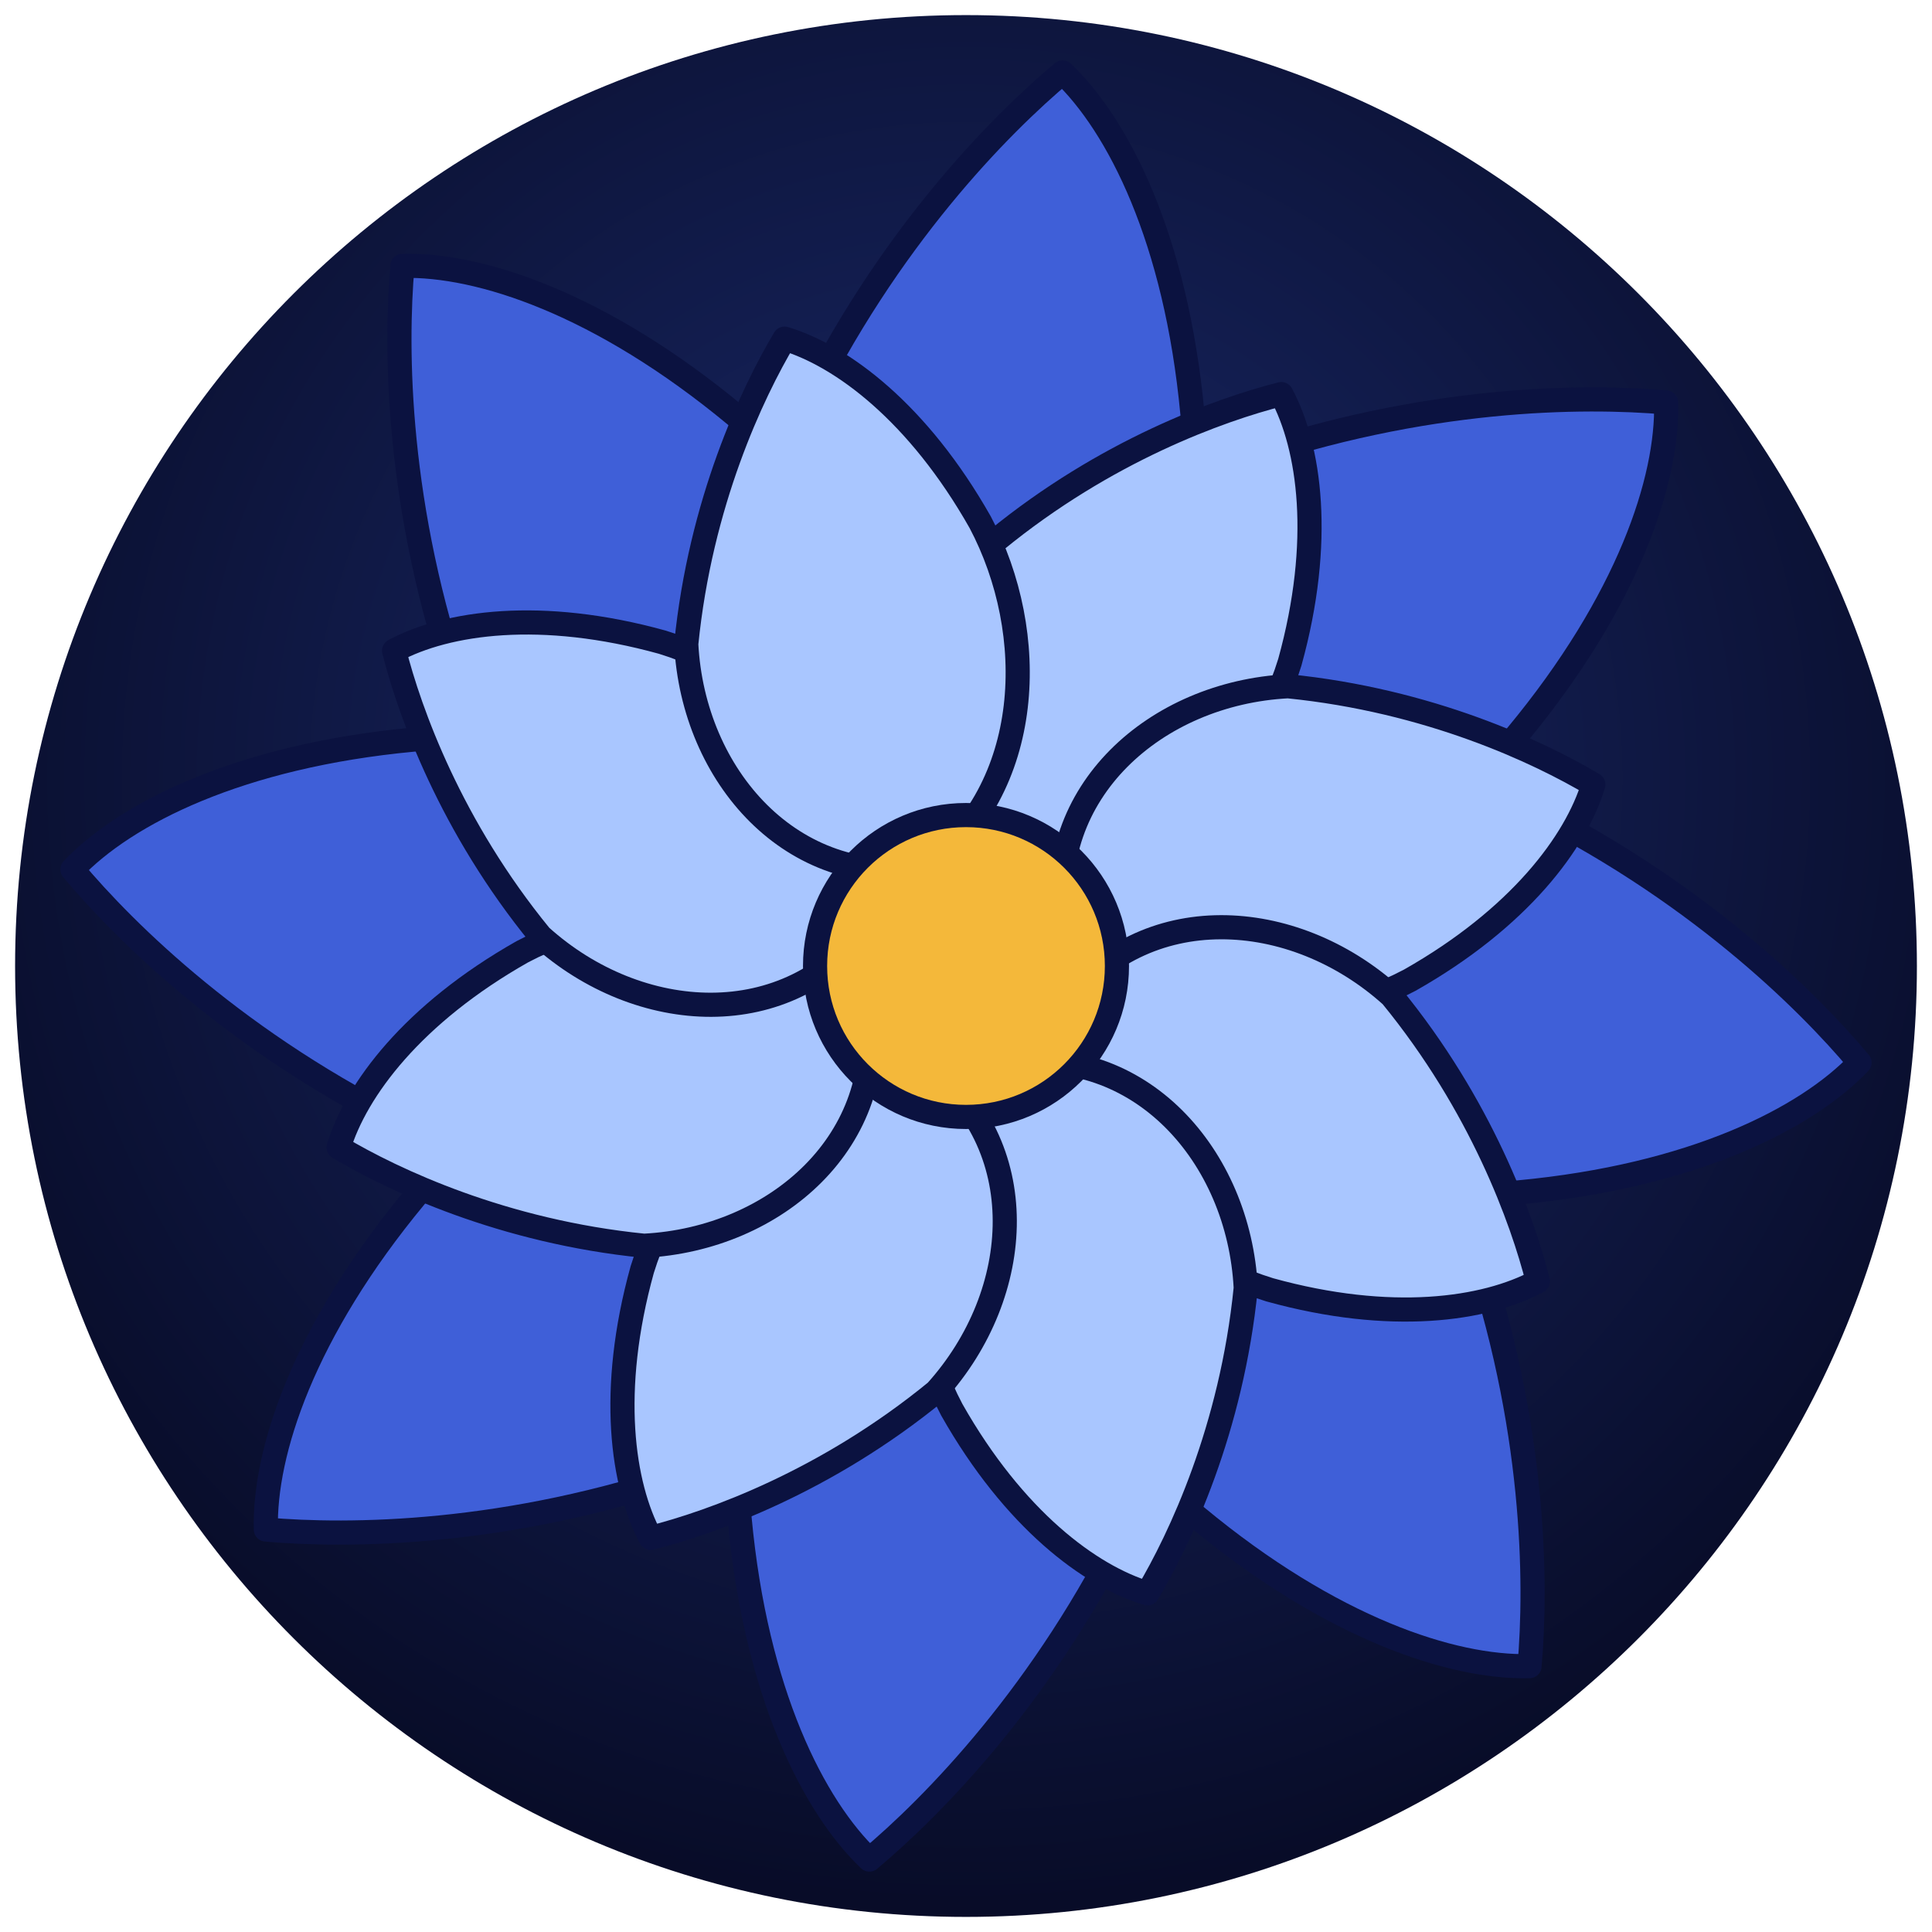
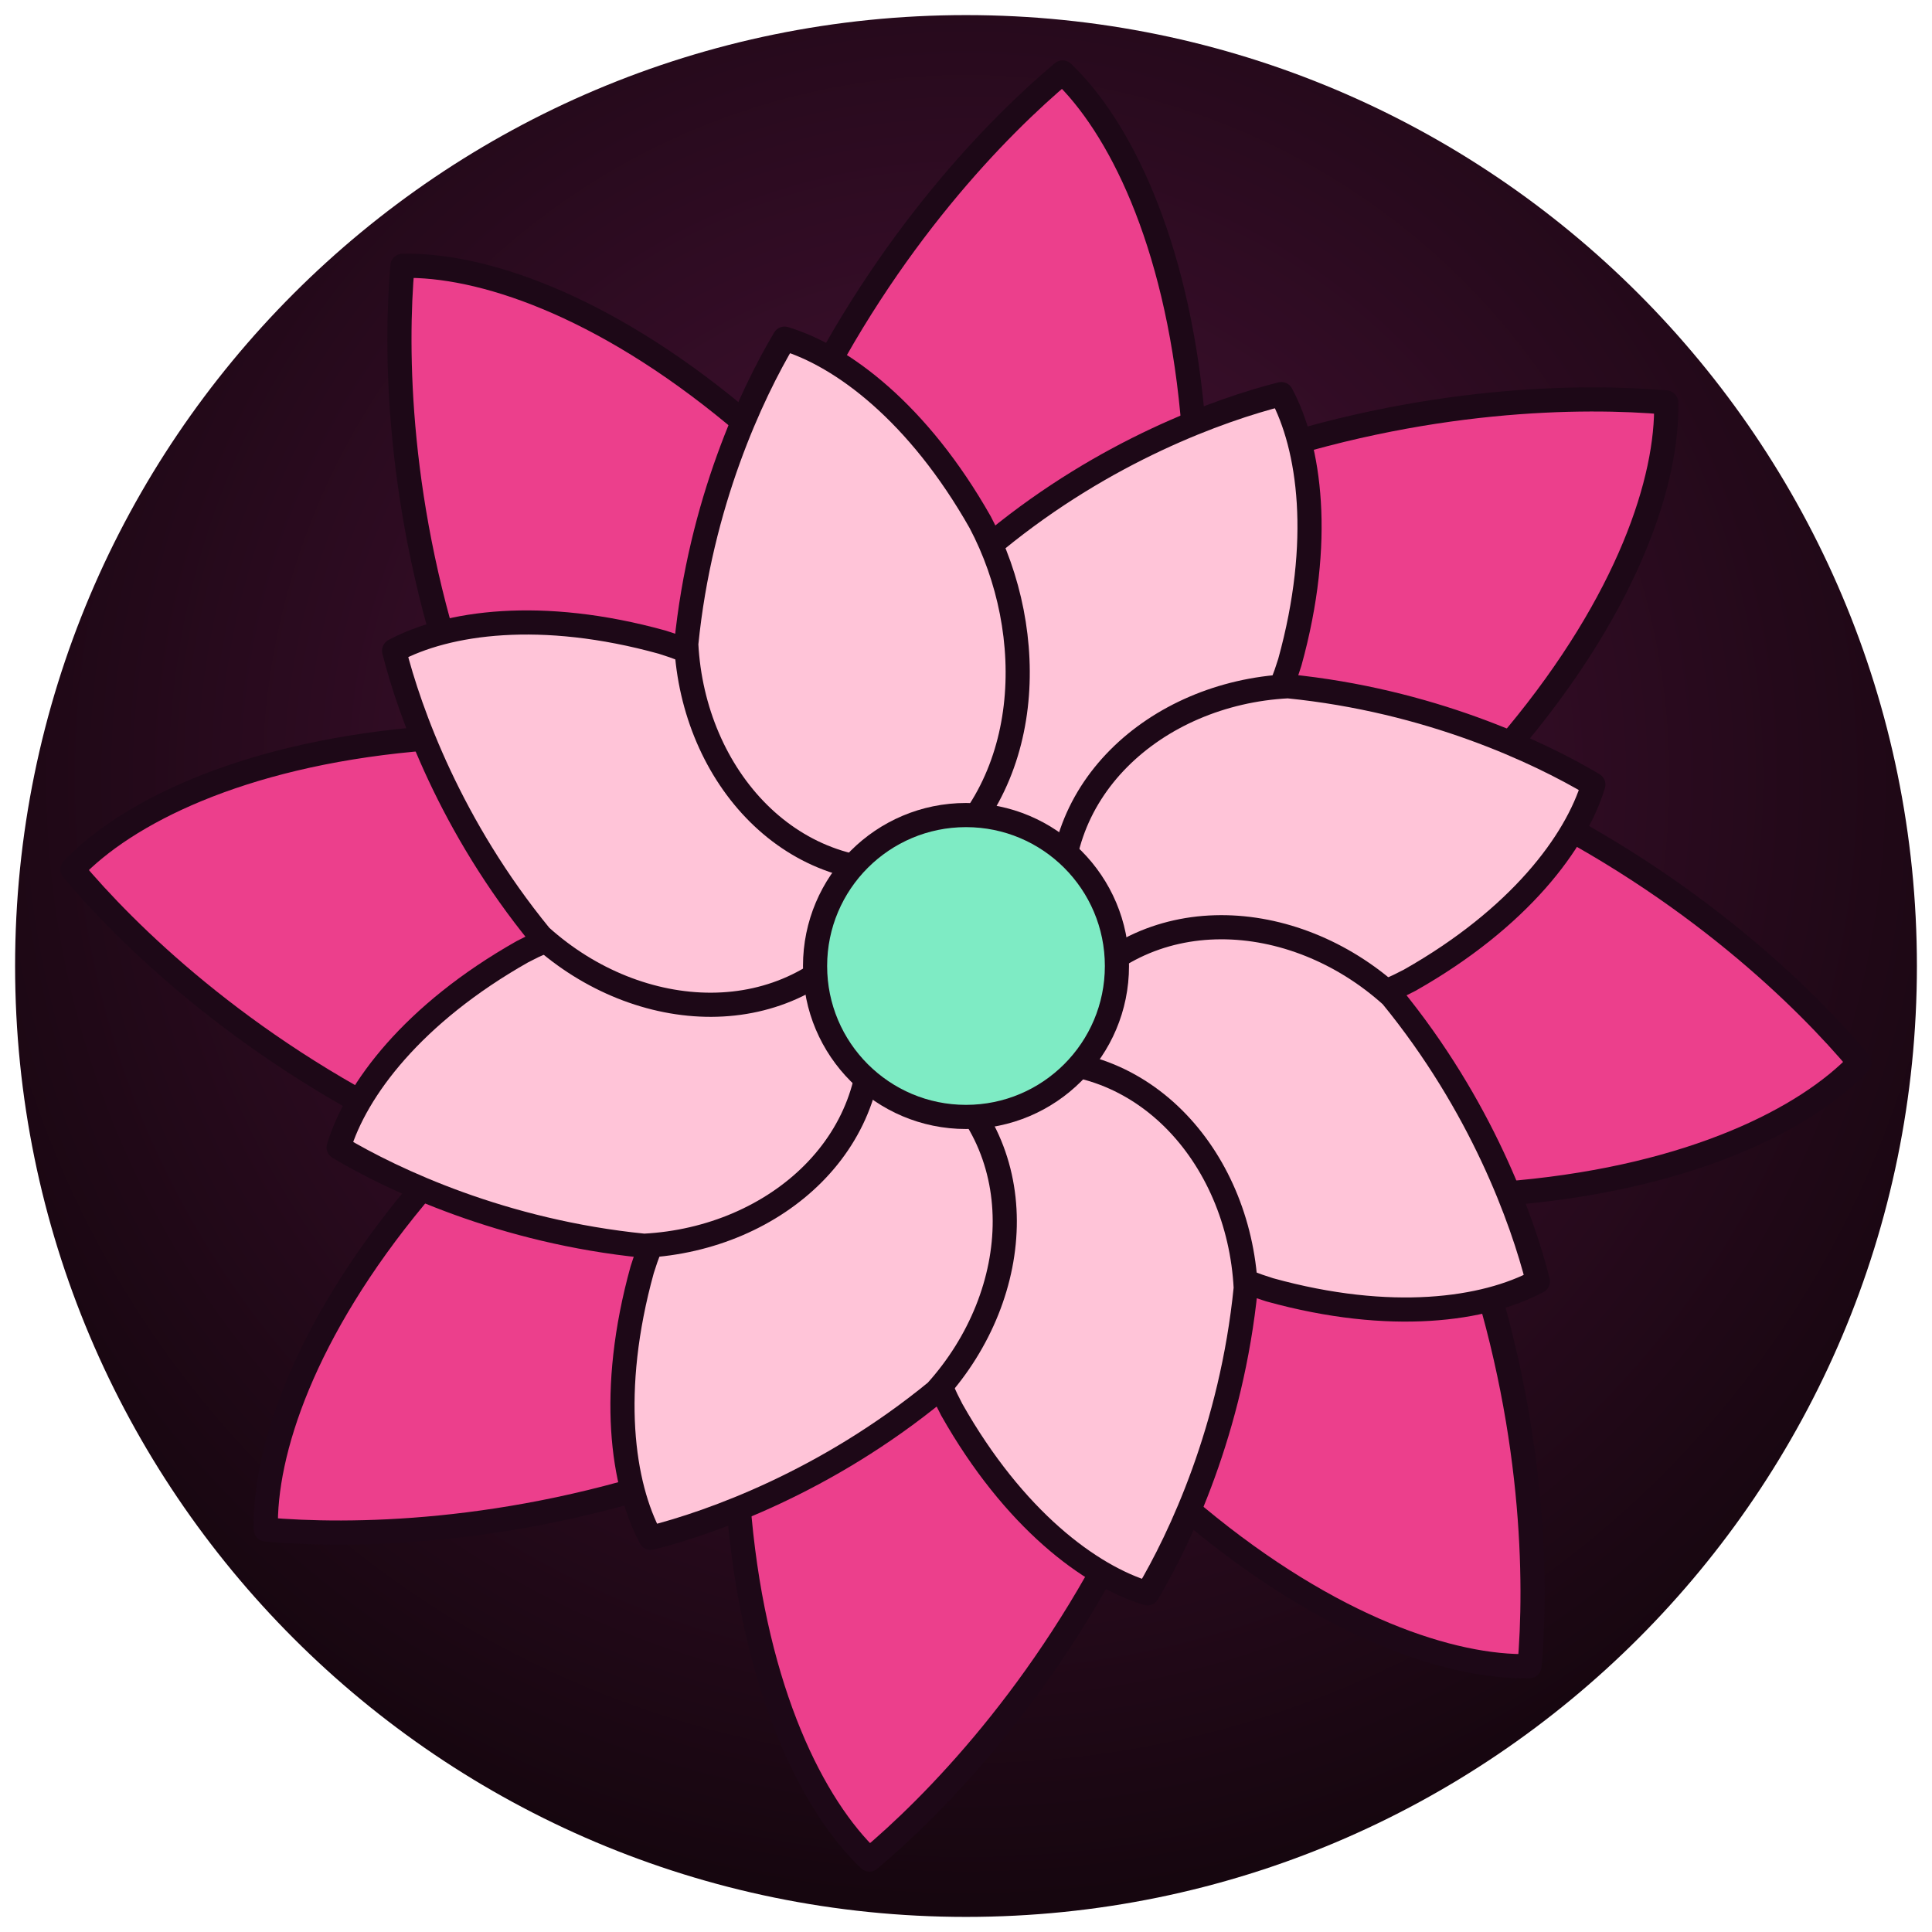
<svg xmlns="http://www.w3.org/2000/svg" viewBox="-32 -32 64 64" role="img" aria-label="Neelabja Mukhopadhyay">
  <defs>
    <radialGradient id="fav-disc" cx="0.5" cy="0.4" r="0.6">
-       <stop offset="0" stop-color="#1a2a6c" />
-       <stop offset="1" stop-color="#080c28" />
+       <stop offset="0" stop-color="#4a1238" />
+       <stop offset="1" stop-color="#16060f" />
    </radialGradient>
  </defs>
  <circle class="logo__disc" r="31.5" fill="url(#fav-disc)" />
  <g class="logo__turn">
    <g class="logo__layer logo__layer--back">
      <g transform="rotate(0)">
        <g class="logo__sway" style="--i:0;--l:0">
-           <path class="logo__petal" d="M0 -4.5C5.33 -6.01 7.93 -12.53 7.5 -18.3C6.96 -24.08 5.05 -27.84 3.2 -29.6C1.1 -27.84 -2.61 -24.08 -5.42 -18.3C-7.27 -12.53 -5.31 -6.01 0 -4.5Z" fill="#3f5fd8" stroke="#0b1240" stroke-width="0.8" stroke-linejoin="round" />
+           <path class="logo__petal" d="M0 -4.5C5.33 -6.01 7.93 -12.53 7.5 -18.3C6.96 -24.08 5.05 -27.84 3.2 -29.6C1.1 -27.84 -2.61 -24.08 -5.42 -18.3C-7.27 -12.53 -5.31 -6.01 0 -4.5Z" fill="#ec3f8c" stroke="#1d0817" stroke-width="0.8" stroke-linejoin="round" />
        </g>
      </g>
      <g transform="rotate(45)">
        <g class="logo__sway" style="--i:1;--l:0">
-           <path class="logo__petal" d="M0 -4.5C5.33 -6.01 7.93 -12.53 7.5 -18.3C6.96 -24.08 5.05 -27.84 3.2 -29.6C1.1 -27.84 -2.61 -24.08 -5.42 -18.3C-7.27 -12.53 -5.31 -6.01 0 -4.5Z" fill="#3f5fd8" stroke="#0b1240" stroke-width="0.8" stroke-linejoin="round" />
+           <path class="logo__petal" d="M0 -4.5C5.33 -6.01 7.93 -12.53 7.5 -18.3C6.96 -24.08 5.05 -27.84 3.2 -29.6C1.1 -27.84 -2.61 -24.08 -5.42 -18.3C-7.27 -12.53 -5.31 -6.01 0 -4.5Z" fill="#ec3f8c" stroke="#1d0817" stroke-width="0.8" stroke-linejoin="round" />
        </g>
      </g>
      <g transform="rotate(90)">
        <g class="logo__sway" style="--i:2;--l:0">
-           <path class="logo__petal" d="M0 -4.5C5.33 -6.01 7.93 -12.53 7.5 -18.3C6.96 -24.08 5.05 -27.84 3.2 -29.6C1.1 -27.84 -2.61 -24.08 -5.42 -18.3C-7.27 -12.53 -5.31 -6.01 0 -4.5Z" fill="#3f5fd8" stroke="#0b1240" stroke-width="0.8" stroke-linejoin="round" />
+           <path class="logo__petal" d="M0 -4.5C5.33 -6.01 7.93 -12.53 7.5 -18.3C6.96 -24.08 5.05 -27.84 3.2 -29.6C1.1 -27.84 -2.61 -24.08 -5.42 -18.3C-7.27 -12.53 -5.31 -6.01 0 -4.5Z" fill="#ec3f8c" stroke="#1d0817" stroke-width="0.8" stroke-linejoin="round" />
        </g>
      </g>
      <g transform="rotate(135)">
        <g class="logo__sway" style="--i:3;--l:0">
-           <path class="logo__petal" d="M0 -4.5C5.33 -6.01 7.93 -12.53 7.5 -18.3C6.96 -24.08 5.05 -27.84 3.2 -29.6C1.1 -27.84 -2.61 -24.08 -5.42 -18.3C-7.27 -12.53 -5.31 -6.01 0 -4.5Z" fill="#3f5fd8" stroke="#0b1240" stroke-width="0.8" stroke-linejoin="round" />
+           <path class="logo__petal" d="M0 -4.5C5.33 -6.01 7.93 -12.53 7.5 -18.3C6.96 -24.08 5.05 -27.84 3.2 -29.6C1.1 -27.84 -2.61 -24.08 -5.42 -18.3C-7.27 -12.53 -5.31 -6.01 0 -4.5Z" fill="#ec3f8c" stroke="#1d0817" stroke-width="0.8" stroke-linejoin="round" />
        </g>
      </g>
      <g transform="rotate(180)">
        <g class="logo__sway" style="--i:4;--l:0">
-           <path class="logo__petal" d="M0 -4.5C5.33 -6.01 7.93 -12.53 7.5 -18.3C6.96 -24.08 5.05 -27.84 3.2 -29.6C1.1 -27.84 -2.61 -24.08 -5.42 -18.3C-7.27 -12.53 -5.31 -6.01 0 -4.5Z" fill="#3f5fd8" stroke="#0b1240" stroke-width="0.8" stroke-linejoin="round" />
+           <path class="logo__petal" d="M0 -4.5C5.33 -6.01 7.93 -12.53 7.5 -18.3C6.96 -24.08 5.05 -27.84 3.2 -29.6C1.1 -27.84 -2.61 -24.08 -5.42 -18.3C-7.27 -12.53 -5.31 -6.01 0 -4.5Z" fill="#ec3f8c" stroke="#1d0817" stroke-width="0.8" stroke-linejoin="round" />
        </g>
      </g>
      <g transform="rotate(225)">
        <g class="logo__sway" style="--i:5;--l:0">
-           <path class="logo__petal" d="M0 -4.5C5.33 -6.01 7.93 -12.53 7.5 -18.3C6.96 -24.08 5.05 -27.84 3.2 -29.6C1.1 -27.84 -2.61 -24.08 -5.42 -18.3C-7.27 -12.53 -5.31 -6.01 0 -4.5Z" fill="#3f5fd8" stroke="#0b1240" stroke-width="0.8" stroke-linejoin="round" />
+           <path class="logo__petal" d="M0 -4.5C5.33 -6.01 7.93 -12.53 7.5 -18.3C6.96 -24.08 5.05 -27.84 3.2 -29.6C1.1 -27.84 -2.61 -24.08 -5.42 -18.3C-7.27 -12.53 -5.31 -6.01 0 -4.5Z" fill="#ec3f8c" stroke="#1d0817" stroke-width="0.8" stroke-linejoin="round" />
        </g>
      </g>
      <g transform="rotate(270)">
        <g class="logo__sway" style="--i:6;--l:0">
-           <path class="logo__petal" d="M0 -4.5C5.33 -6.01 7.93 -12.53 7.5 -18.3C6.96 -24.08 5.05 -27.84 3.2 -29.6C1.1 -27.84 -2.61 -24.08 -5.42 -18.3C-7.27 -12.53 -5.31 -6.01 0 -4.5Z" fill="#3f5fd8" stroke="#0b1240" stroke-width="0.8" stroke-linejoin="round" />
+           <path class="logo__petal" d="M0 -4.5C5.33 -6.01 7.93 -12.53 7.5 -18.3C6.96 -24.08 5.05 -27.84 3.2 -29.6C1.1 -27.84 -2.61 -24.08 -5.42 -18.3C-7.27 -12.53 -5.31 -6.01 0 -4.5Z" fill="#ec3f8c" stroke="#1d0817" stroke-width="0.8" stroke-linejoin="round" />
        </g>
      </g>
      <g transform="rotate(315)">
        <g class="logo__sway" style="--i:7;--l:0">
-           <path class="logo__petal" d="M0 -4.5C5.33 -6.01 7.93 -12.53 7.5 -18.3C6.96 -24.08 5.05 -27.84 3.2 -29.6C1.1 -27.84 -2.61 -24.08 -5.42 -18.3C-7.27 -12.53 -5.31 -6.01 0 -4.5Z" fill="#3f5fd8" stroke="#0b1240" stroke-width="0.8" stroke-linejoin="round" />
+           <path class="logo__petal" d="M0 -4.5C5.33 -6.01 7.93 -12.53 7.5 -18.3C6.96 -24.08 5.05 -27.84 3.2 -29.6C1.1 -27.84 -2.61 -24.08 -5.42 -18.3C-7.27 -12.53 -5.31 -6.01 0 -4.5Z" fill="#ec3f8c" stroke="#1d0817" stroke-width="0.8" stroke-linejoin="round" />
        </g>
      </g>
    </g>
    <g class="logo__layer logo__layer--middle">
      <g transform="rotate(22.5)">
        <g class="logo__sway" style="--i:0;--l:1">
-           <path class="logo__petal" d="M0 -3.5C4.35 -4.58 6.45 -9.26 6.06 -13.4C5.55 -17.54 3.94 -20.24 2.4 -21.5C0.71 -20.24 -2.26 -17.54 -4.48 -13.4C-5.95 -9.26 -4.33 -4.58 0 -3.5Z" fill="#a9c6ff" stroke="#0b1240" stroke-width="0.8" stroke-linejoin="round" />
+           <path class="logo__petal" d="M0 -3.5C4.35 -4.58 6.45 -9.26 6.06 -13.4C5.55 -17.54 3.94 -20.24 2.4 -21.5C0.71 -20.24 -2.26 -17.54 -4.48 -13.4C-5.95 -9.26 -4.33 -4.58 0 -3.5Z" fill="#ffc4d8" stroke="#1d0817" stroke-width="0.8" stroke-linejoin="round" />
        </g>
      </g>
      <g transform="rotate(67.5)">
        <g class="logo__sway" style="--i:1;--l:1">
-           <path class="logo__petal" d="M0 -3.5C4.35 -4.58 6.45 -9.26 6.06 -13.4C5.55 -17.54 3.94 -20.24 2.4 -21.5C0.71 -20.24 -2.26 -17.54 -4.48 -13.4C-5.95 -9.26 -4.33 -4.58 0 -3.5Z" fill="#a9c6ff" stroke="#0b1240" stroke-width="0.8" stroke-linejoin="round" />
+           <path class="logo__petal" d="M0 -3.5C4.35 -4.58 6.45 -9.26 6.06 -13.4C5.55 -17.54 3.94 -20.24 2.4 -21.5C0.71 -20.24 -2.26 -17.54 -4.48 -13.4C-5.95 -9.26 -4.33 -4.58 0 -3.5Z" fill="#ffc4d8" stroke="#1d0817" stroke-width="0.8" stroke-linejoin="round" />
        </g>
      </g>
      <g transform="rotate(112.5)">
        <g class="logo__sway" style="--i:2;--l:1">
-           <path class="logo__petal" d="M0 -3.5C4.35 -4.58 6.45 -9.26 6.06 -13.4C5.55 -17.54 3.94 -20.24 2.4 -21.5C0.71 -20.24 -2.26 -17.54 -4.48 -13.4C-5.95 -9.26 -4.33 -4.58 0 -3.5Z" fill="#a9c6ff" stroke="#0b1240" stroke-width="0.8" stroke-linejoin="round" />
+           <path class="logo__petal" d="M0 -3.5C4.35 -4.58 6.45 -9.26 6.06 -13.4C5.55 -17.54 3.94 -20.24 2.4 -21.5C0.71 -20.24 -2.26 -17.54 -4.48 -13.4C-5.95 -9.26 -4.33 -4.58 0 -3.5Z" fill="#ffc4d8" stroke="#1d0817" stroke-width="0.8" stroke-linejoin="round" />
        </g>
      </g>
      <g transform="rotate(157.5)">
        <g class="logo__sway" style="--i:3;--l:1">
-           <path class="logo__petal" d="M0 -3.5C4.35 -4.58 6.45 -9.26 6.06 -13.4C5.55 -17.54 3.94 -20.24 2.4 -21.5C0.71 -20.24 -2.26 -17.54 -4.48 -13.4C-5.95 -9.26 -4.33 -4.58 0 -3.5Z" fill="#a9c6ff" stroke="#0b1240" stroke-width="0.8" stroke-linejoin="round" />
+           <path class="logo__petal" d="M0 -3.5C4.35 -4.58 6.45 -9.26 6.06 -13.4C5.55 -17.54 3.94 -20.24 2.4 -21.5C0.71 -20.24 -2.26 -17.54 -4.48 -13.4C-5.95 -9.26 -4.33 -4.58 0 -3.5Z" fill="#ffc4d8" stroke="#1d0817" stroke-width="0.8" stroke-linejoin="round" />
        </g>
      </g>
      <g transform="rotate(202.5)">
        <g class="logo__sway" style="--i:4;--l:1">
-           <path class="logo__petal" d="M0 -3.5C4.35 -4.58 6.45 -9.26 6.06 -13.4C5.55 -17.54 3.94 -20.24 2.4 -21.5C0.71 -20.24 -2.26 -17.54 -4.48 -13.4C-5.95 -9.26 -4.33 -4.58 0 -3.5Z" fill="#a9c6ff" stroke="#0b1240" stroke-width="0.8" stroke-linejoin="round" />
+           <path class="logo__petal" d="M0 -3.5C4.35 -4.58 6.45 -9.26 6.06 -13.4C5.55 -17.54 3.94 -20.24 2.4 -21.5C0.71 -20.24 -2.26 -17.54 -4.48 -13.4C-5.95 -9.26 -4.33 -4.58 0 -3.5Z" fill="#ffc4d8" stroke="#1d0817" stroke-width="0.8" stroke-linejoin="round" />
        </g>
      </g>
      <g transform="rotate(247.5)">
        <g class="logo__sway" style="--i:5;--l:1">
-           <path class="logo__petal" d="M0 -3.5C4.35 -4.58 6.45 -9.26 6.06 -13.4C5.55 -17.54 3.94 -20.24 2.4 -21.5C0.71 -20.24 -2.26 -17.54 -4.48 -13.4C-5.95 -9.26 -4.33 -4.58 0 -3.5Z" fill="#a9c6ff" stroke="#0b1240" stroke-width="0.8" stroke-linejoin="round" />
+           <path class="logo__petal" d="M0 -3.5C4.35 -4.58 6.45 -9.26 6.06 -13.4C5.55 -17.54 3.94 -20.24 2.4 -21.5C0.71 -20.24 -2.26 -17.54 -4.48 -13.4C-5.95 -9.26 -4.33 -4.58 0 -3.5Z" fill="#ffc4d8" stroke="#1d0817" stroke-width="0.8" stroke-linejoin="round" />
        </g>
      </g>
      <g transform="rotate(292.5)">
        <g class="logo__sway" style="--i:6;--l:1">
-           <path class="logo__petal" d="M0 -3.5C4.35 -4.58 6.45 -9.26 6.06 -13.4C5.55 -17.54 3.94 -20.24 2.4 -21.5C0.71 -20.24 -2.26 -17.54 -4.48 -13.4C-5.95 -9.26 -4.33 -4.58 0 -3.5Z" fill="#a9c6ff" stroke="#0b1240" stroke-width="0.8" stroke-linejoin="round" />
+           <path class="logo__petal" d="M0 -3.5C4.35 -4.58 6.45 -9.26 6.06 -13.4C5.55 -17.54 3.94 -20.24 2.4 -21.5C0.71 -20.24 -2.26 -17.54 -4.48 -13.4C-5.95 -9.26 -4.33 -4.58 0 -3.5Z" fill="#ffc4d8" stroke="#1d0817" stroke-width="0.8" stroke-linejoin="round" />
        </g>
      </g>
      <g transform="rotate(337.5)">
        <g class="logo__sway" style="--i:7;--l:1">
-           <path class="logo__petal" d="M0 -3.5C4.35 -4.58 6.45 -9.26 6.06 -13.4C5.55 -17.54 3.94 -20.24 2.4 -21.5C0.71 -20.24 -2.26 -17.54 -4.48 -13.4C-5.95 -9.26 -4.33 -4.58 0 -3.5Z" fill="#a9c6ff" stroke="#0b1240" stroke-width="0.8" stroke-linejoin="round" />
+           <path class="logo__petal" d="M0 -3.5C4.35 -4.58 6.45 -9.26 6.06 -13.4C5.55 -17.54 3.94 -20.24 2.4 -21.5C0.71 -20.24 -2.26 -17.54 -4.48 -13.4C-5.95 -9.26 -4.33 -4.58 0 -3.5Z" fill="#ffc4d8" stroke="#1d0817" stroke-width="0.8" stroke-linejoin="round" />
        </g>
      </g>
    </g>
-     <circle class="logo__heart" r="5" fill="#f4b83a" stroke="#0b1240" stroke-width="0.8" />
+     <circle class="logo__heart" r="5" fill="#7eebc4" stroke="#1d0817" stroke-width="0.8" />
  </g>
</svg>
